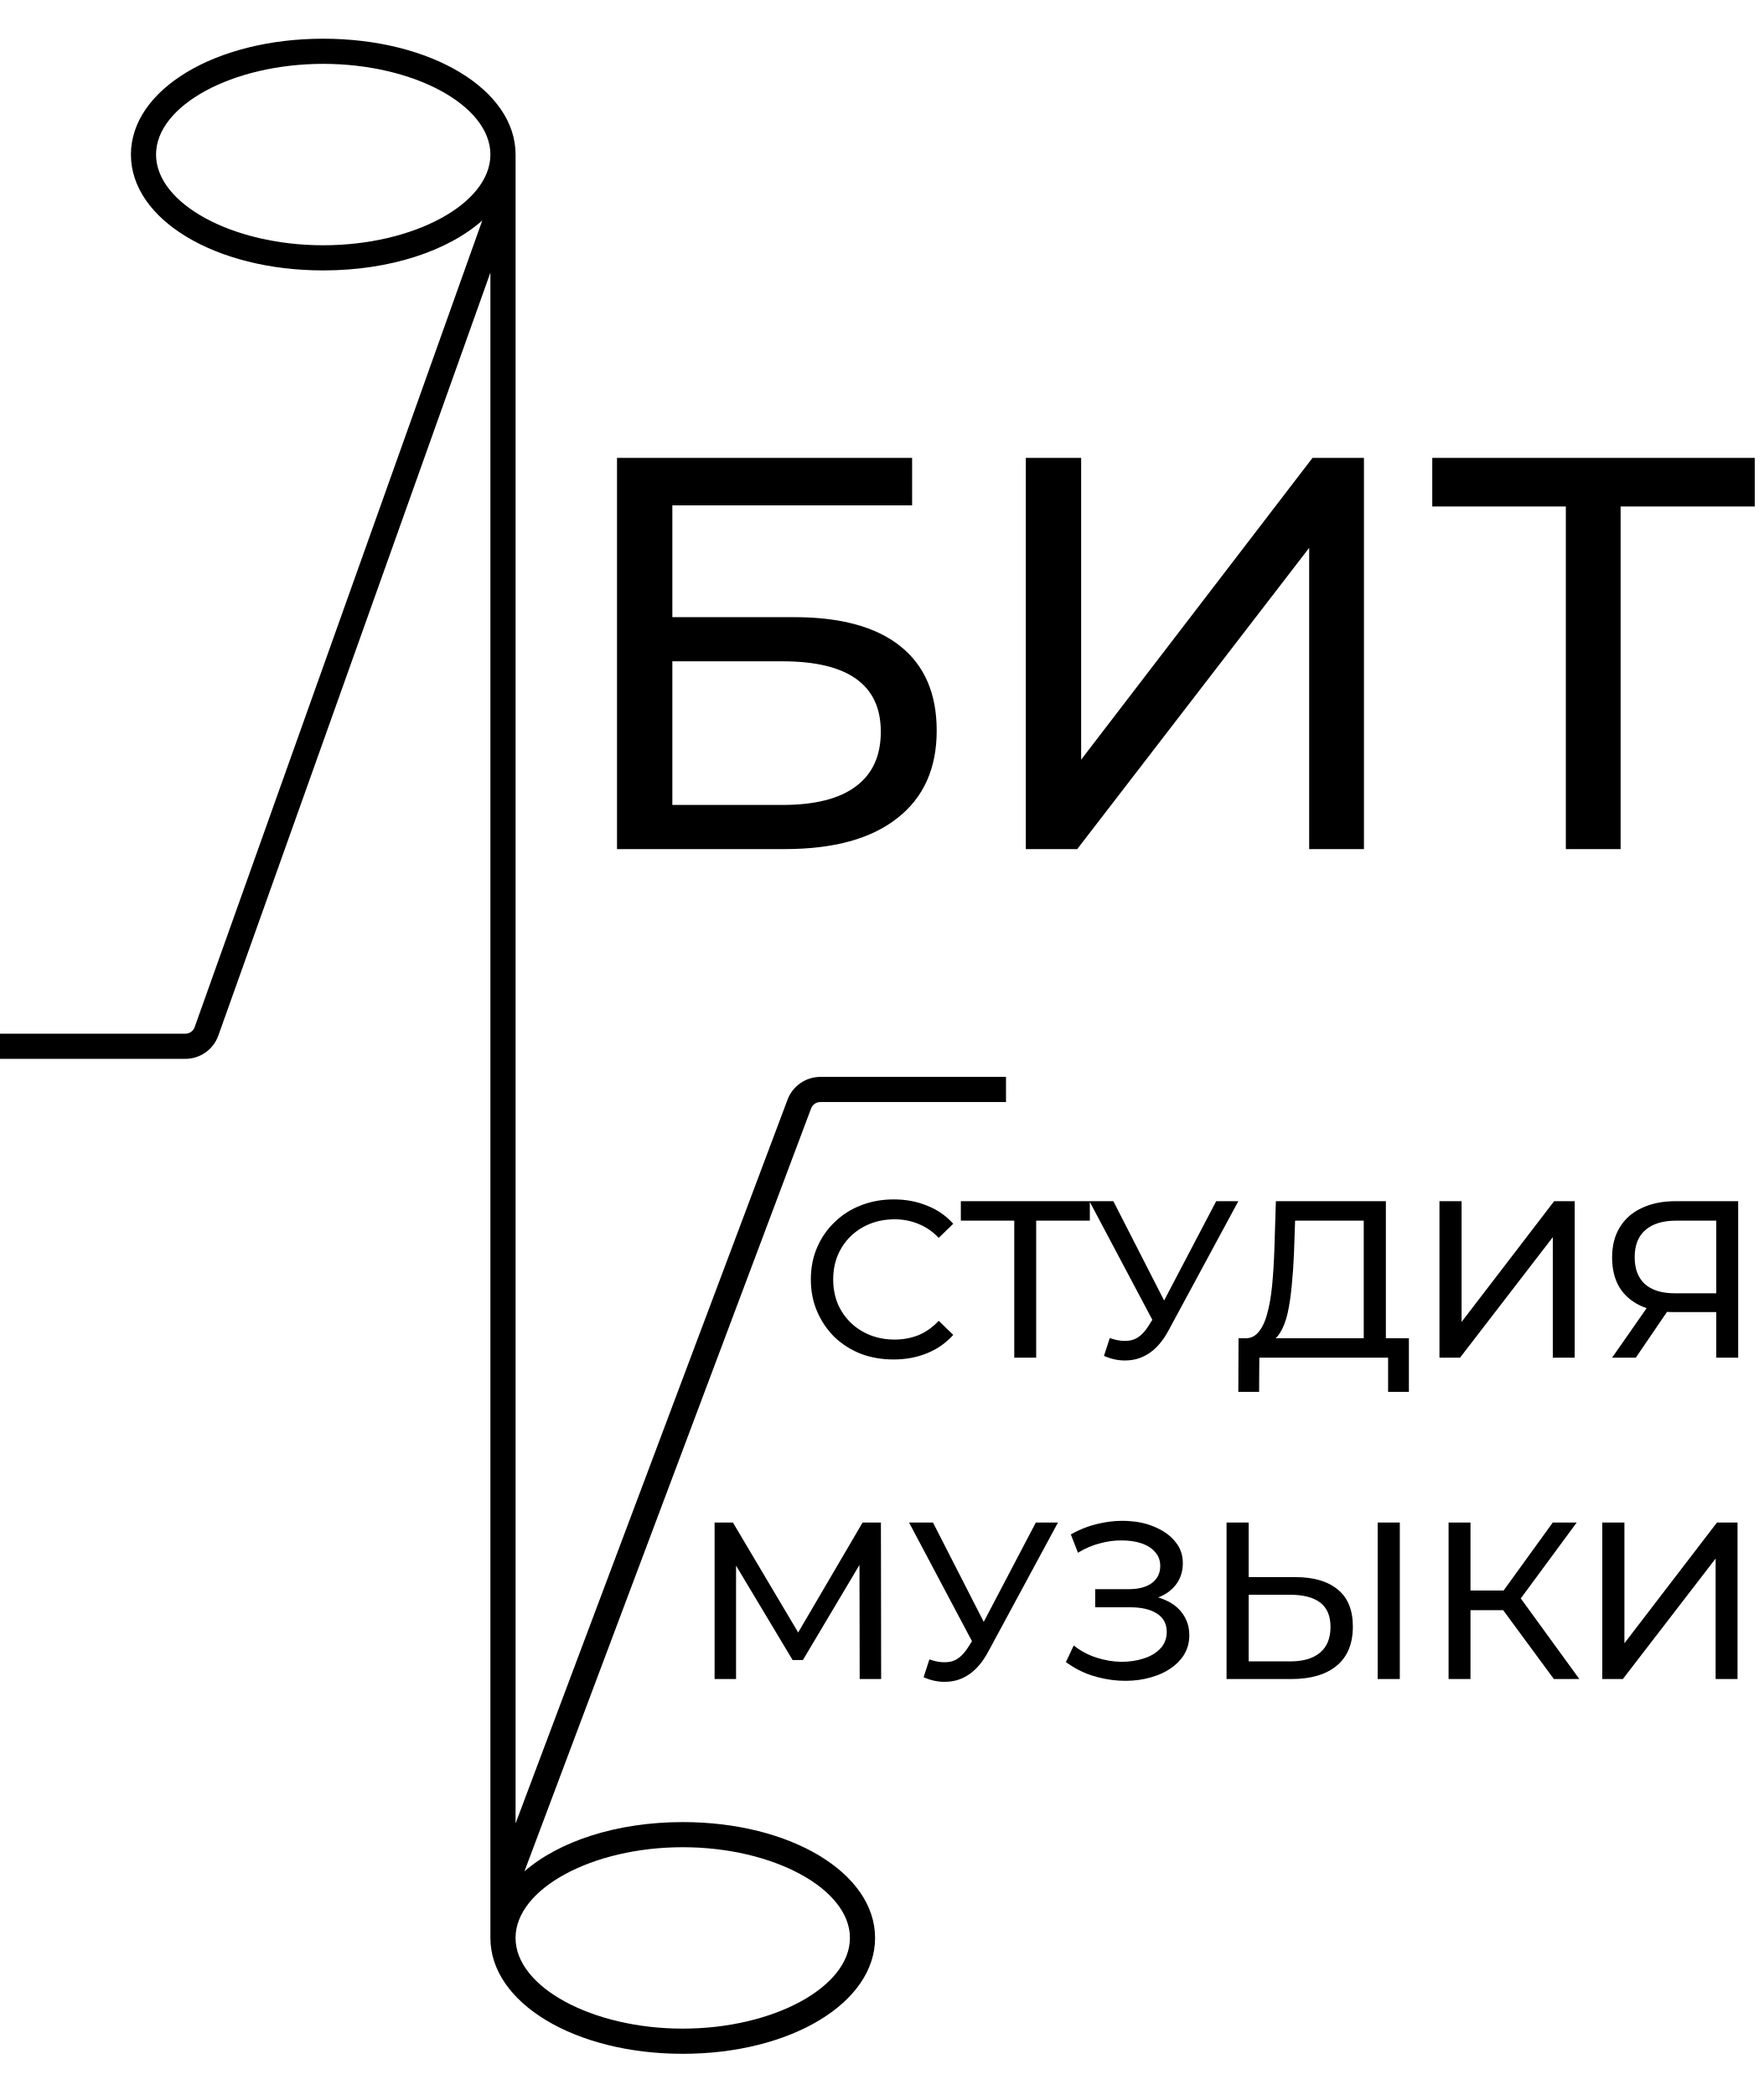
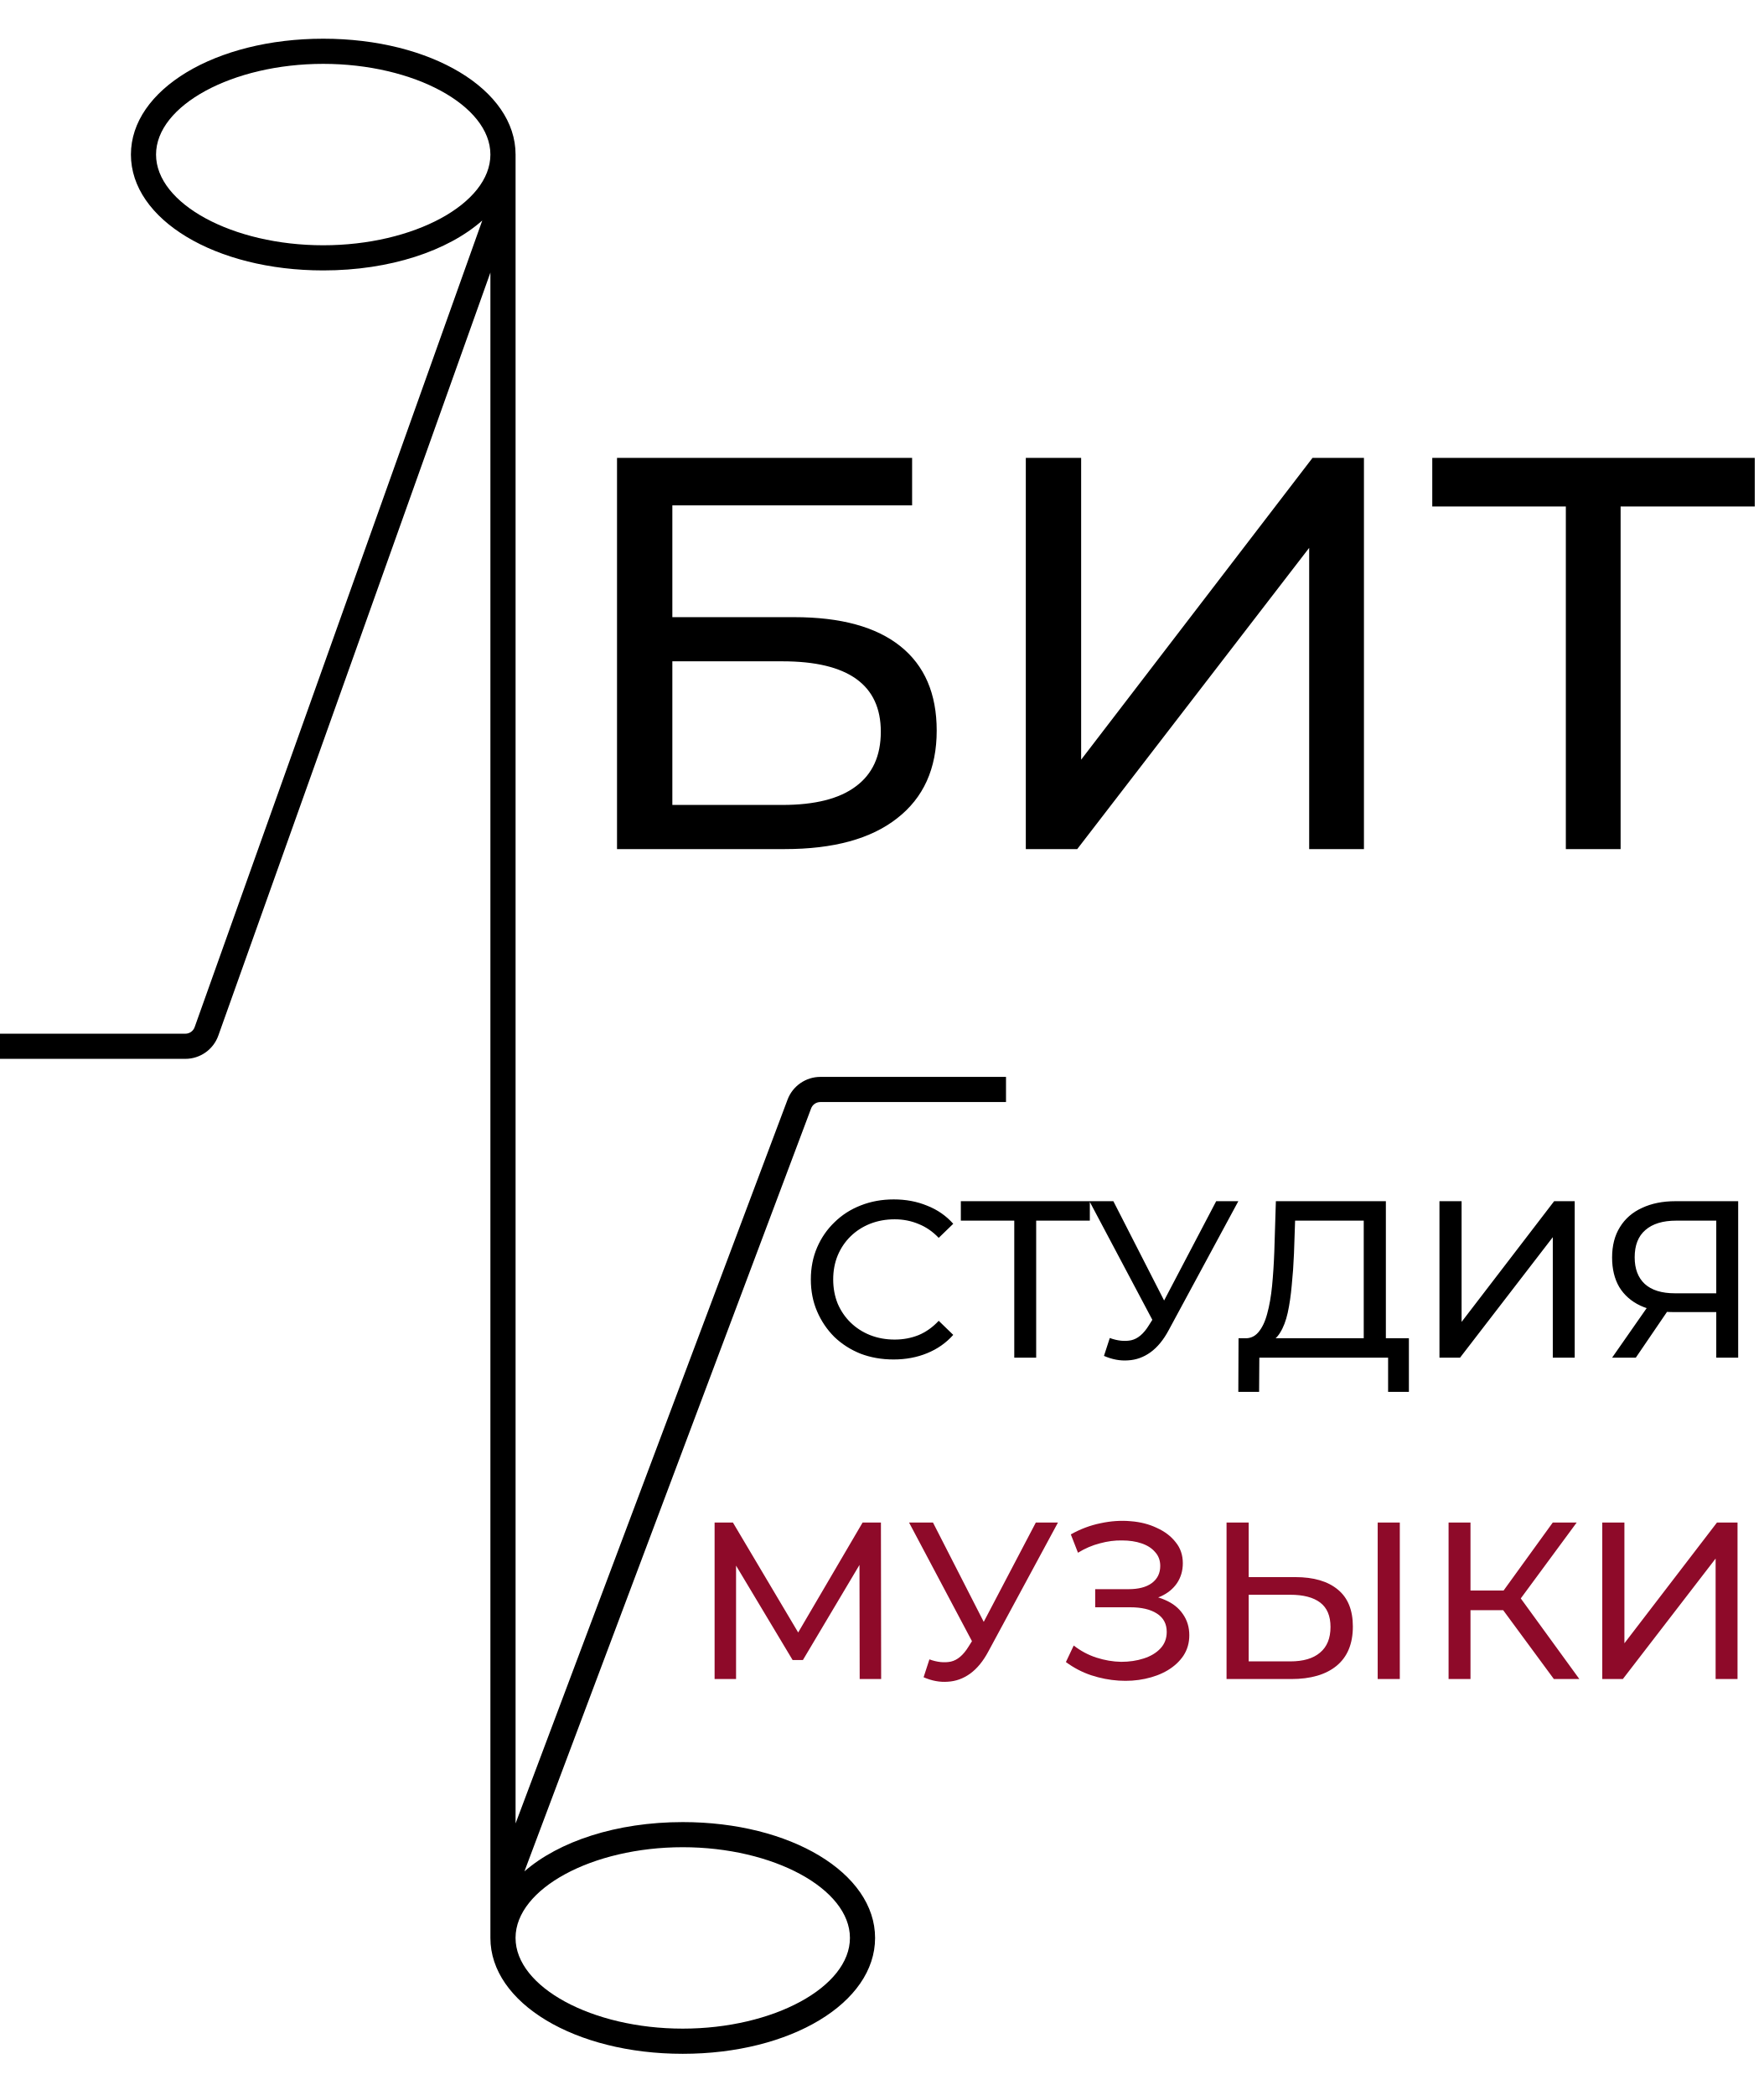
<svg xmlns="http://www.w3.org/2000/svg" width="101" height="120" viewBox="0 0 631 722" fill="#000">
  <path d="M293.54 380.52H360V371.52H293.54C288.36 371.52 283.66 374.78 281.84 379.62L184.5 638.67V41.46C184.5 18.21 154.27 0 115.67 0C77.08 0 46.85 18.21 46.85 41.46C46.85 64.71 77.08 82.92 115.67 82.92C139.59 82.92 160.29 75.92 172.58 65.06L69.65 353.73C69.15 355.12 67.83 356.06 66.35 356.06H0V365.06H66.35C71.62 365.06 76.35 361.72 78.12 356.76L175.49 83.69V679.58C175.49 679.6 175.49 679.63 175.49 679.65C175.49 702.9 205.72 721.11 244.32 721.11C282.92 721.11 313.15 702.9 313.15 679.65C313.15 656.4 282.92 638.19 244.32 638.19C220.56 638.19 199.99 645.1 187.67 655.82L290.26 382.79C290.77 381.43 292.09 380.52 293.54 380.52ZM115.66 73.92C83.23 73.92 55.84 59.06 55.84 41.46C55.84 23.86 83.23 9 115.66 9C148.09 9 175.49 23.86 175.49 41.46C175.49 59.06 148.09 73.92 115.66 73.92ZM244.32 647.18C276.75 647.18 304.15 662.05 304.15 679.64C304.15 697.23 276.75 712.1 244.32 712.1C211.89 712.1 184.49 697.23 184.49 679.64V679.58C184.56 662.01 211.93 647.18 244.32 647.18Z" fill="#000" />
  <path d="M220.8 290V150H326.4V167H240.6V207H284.2C300.867 207 313.533 210.467 322.2 217.4C330.867 224.333 335.2 234.4 335.2 247.6C335.2 261.2 330.467 271.667 321 279C311.667 286.333 298.267 290 280.8 290H220.8ZM240.6 274.2H280C291.6 274.2 300.333 272 306.2 267.6C312.2 263.2 315.2 256.667 315.2 248C315.2 231.2 303.467 222.8 280 222.8H240.6V274.2ZM367.089 290V150H386.889V258L469.689 150H488.089V290H468.489V182.2L385.489 290H367.089ZM560.338 290V162.2L565.338 167.4H512.538V150H627.938V167.4H575.138L579.938 162.2V290H560.338Z" fill="#000" />
  <path d="M319.76 472.64C315.493 472.64 311.547 471.947 307.92 470.56C304.347 469.12 301.227 467.12 298.56 464.56C295.947 461.947 293.893 458.907 292.4 455.44C290.907 451.973 290.16 448.16 290.16 444C290.16 439.84 290.907 436.027 292.4 432.56C293.893 429.093 295.973 426.08 298.64 423.52C301.307 420.907 304.427 418.907 308 417.52C311.627 416.08 315.573 415.36 319.84 415.36C324.16 415.36 328.133 416.107 331.76 417.6C335.44 419.04 338.56 421.2 341.12 424.08L335.92 429.12C333.787 426.88 331.387 425.227 328.72 424.16C326.053 423.04 323.2 422.48 320.16 422.48C317.013 422.48 314.08 423.013 311.36 424.08C308.693 425.147 306.373 426.64 304.4 428.56C302.427 430.48 300.88 432.773 299.76 435.44C298.693 438.053 298.16 440.907 298.16 444C298.16 447.093 298.693 449.973 299.76 452.64C300.88 455.253 302.427 457.52 304.4 459.44C306.373 461.36 308.693 462.853 311.36 463.92C314.08 464.987 317.013 465.52 320.16 465.52C323.2 465.52 326.053 464.987 328.72 463.92C331.387 462.8 333.787 461.093 335.92 458.8L341.12 463.84C338.56 466.72 335.44 468.907 331.76 470.4C328.133 471.893 324.133 472.64 319.76 472.64ZM362.957 472V420.88L364.957 422.96H343.837V416H389.997V422.96H368.877L370.797 420.88V472H362.957ZM397.138 464.96C399.911 465.973 402.471 466.24 404.818 465.76C407.165 465.227 409.271 463.44 411.138 460.4L413.858 456.08L414.658 455.2L435.218 416H443.138L418.258 462.08C416.391 465.6 414.205 468.267 411.698 470.08C409.245 471.84 406.578 472.8 403.698 472.96C400.871 473.173 397.991 472.64 395.058 471.36L397.138 464.96ZM414.418 462.32L389.858 416H398.418L418.818 455.92L414.418 462.32ZM488.014 468.24V422.96H463.454L463.054 434.72C462.894 438.667 462.627 442.453 462.254 446.08C461.934 449.707 461.454 452.987 460.814 455.92C460.174 458.8 459.267 461.173 458.094 463.04C456.974 464.907 455.534 466.053 453.774 466.48L445.134 465.04C447.214 465.2 448.92 464.507 450.254 462.96C451.64 461.36 452.707 459.147 453.454 456.32C454.254 453.44 454.84 450.107 455.214 446.32C455.587 442.48 455.854 438.373 456.014 434L456.574 416H495.934V468.24H488.014ZM443.134 484.24L443.214 465.04H504.174V484.24H496.734V472H450.654L450.574 484.24H443.134ZM515.111 472V416H523.031V459.2L556.151 416H563.511V472H555.671V428.88L522.471 472H515.111ZM614.17 472V453.76L616.25 455.68H598.73C594.197 455.68 590.277 454.907 586.97 453.36C583.717 451.813 581.21 449.6 579.45 446.72C577.743 443.787 576.89 440.267 576.89 436.16C576.89 431.893 577.823 428.267 579.69 425.28C581.557 422.24 584.197 419.947 587.61 418.4C591.023 416.8 594.997 416 599.53 416H622.01V472H614.17ZM576.89 472L590.73 452.16H598.89L585.37 472H576.89ZM614.17 451.2V420.64L616.25 422.96H599.85C595.05 422.96 591.37 424.08 588.81 426.32C586.25 428.507 584.97 431.76 584.97 436.08C584.97 440.187 586.17 443.36 588.57 445.6C591.023 447.84 594.623 448.96 599.37 448.96H616.25L614.17 451.2Z" fill="#000" />
-   <path d="M255.72 587V531H262.28L287.4 573.32H283.88L308.68 531H315.24L315.32 587H307.64L307.56 543.08H309.4L287.32 580.2H283.64L261.4 543.08H263.4V587H255.72ZM332.591 579.96C335.365 580.973 337.925 581.24 340.271 580.76C342.618 580.227 344.725 578.44 346.591 575.4L349.311 571.08L350.111 570.2L370.671 531H378.591L353.711 577.08C351.845 580.6 349.658 583.267 347.151 585.08C344.698 586.84 342.031 587.8 339.151 587.96C336.325 588.173 333.445 587.64 330.511 586.36L332.591 579.96ZM349.871 577.32L325.311 531H333.871L354.271 570.92L349.871 577.32ZM381.435 580.92L384.235 575C386.688 576.92 389.382 578.36 392.315 579.32C395.302 580.28 398.262 580.787 401.195 580.84C404.128 580.84 406.822 580.44 409.275 579.64C411.782 578.84 413.782 577.64 415.275 576.04C416.768 574.44 417.515 572.467 417.515 570.12C417.515 567.24 416.342 565.053 413.995 563.56C411.702 562.067 408.502 561.32 404.395 561.32H391.915V554.84H403.835C407.408 554.84 410.182 554.12 412.155 552.68C414.182 551.187 415.195 549.133 415.195 546.52C415.195 544.547 414.582 542.893 413.355 541.56C412.182 540.173 410.555 539.133 408.475 538.44C406.448 537.747 404.128 537.4 401.515 537.4C398.955 537.347 396.315 537.693 393.595 538.44C390.875 539.133 388.262 540.253 385.755 541.8L383.195 535.24C386.608 533.32 390.155 531.987 393.835 531.24C397.568 530.44 401.168 530.2 404.635 530.52C408.102 530.787 411.222 531.587 413.995 532.92C416.822 534.2 419.062 535.907 420.715 538.04C422.422 540.12 423.275 542.627 423.275 545.56C423.275 548.227 422.582 550.6 421.195 552.68C419.808 554.707 417.888 556.28 415.435 557.4C412.982 558.467 410.128 559 406.875 559L407.195 556.84C410.928 556.84 414.155 557.453 416.875 558.68C419.648 559.853 421.782 561.533 423.275 563.72C424.822 565.907 425.595 568.44 425.595 571.32C425.595 574.04 424.902 576.467 423.515 578.6C422.128 580.68 420.235 582.44 417.835 583.88C415.488 585.267 412.795 586.28 409.755 586.92C406.768 587.56 403.622 587.773 400.315 587.56C397.008 587.347 393.728 586.707 390.475 585.64C387.275 584.573 384.262 583 381.435 580.92ZM463.483 550.52C470.096 550.52 475.19 552.013 478.763 555C482.336 557.933 484.123 562.333 484.123 568.2C484.123 574.387 482.176 579.08 478.283 582.28C474.443 585.427 469.03 587 462.043 587H438.923V531H446.843V550.52H463.483ZM461.723 580.68C466.363 580.68 469.91 579.64 472.363 577.56C474.87 575.48 476.123 572.413 476.123 568.36C476.123 564.413 474.896 561.507 472.443 559.64C469.99 557.773 466.416 556.84 461.723 556.84H446.843V580.68H461.723ZM493.003 587V531H500.923V587H493.003ZM556.056 587L535.736 559.4L542.216 555.4L565.176 587H556.056ZM518.376 587V531H526.216V587H518.376ZM523.816 562.36V555.32H541.976V562.36H523.816ZM542.936 559.88L535.576 558.76L555.656 531H564.216L542.936 559.88ZM573.376 587V531H581.296V574.2L614.416 531H621.776V587H613.936V543.88L580.736 587H573.376Z" fill="#000" />
+   <path d="M255.72 587V531H262.28L287.4 573.32H283.88L308.68 531H315.24L315.32 587H307.64L307.56 543.08H309.4L287.32 580.2H283.64L261.4 543.08H263.4V587H255.72ZM332.591 579.96C335.365 580.973 337.925 581.24 340.271 580.76C342.618 580.227 344.725 578.44 346.591 575.4L349.311 571.08L350.111 570.2L370.671 531H378.591L353.711 577.08C351.845 580.6 349.658 583.267 347.151 585.08C344.698 586.84 342.031 587.8 339.151 587.96C336.325 588.173 333.445 587.64 330.511 586.36L332.591 579.96ZM349.871 577.32L325.311 531H333.871L354.271 570.92L349.871 577.32ZM381.435 580.92L384.235 575C386.688 576.92 389.382 578.36 392.315 579.32C395.302 580.28 398.262 580.787 401.195 580.84C404.128 580.84 406.822 580.44 409.275 579.64C411.782 578.84 413.782 577.64 415.275 576.04C416.768 574.44 417.515 572.467 417.515 570.12C417.515 567.24 416.342 565.053 413.995 563.56C411.702 562.067 408.502 561.32 404.395 561.32H391.915V554.84H403.835C407.408 554.84 410.182 554.12 412.155 552.68C414.182 551.187 415.195 549.133 415.195 546.52C415.195 544.547 414.582 542.893 413.355 541.56C412.182 540.173 410.555 539.133 408.475 538.44C406.448 537.747 404.128 537.4 401.515 537.4C398.955 537.347 396.315 537.693 393.595 538.44C390.875 539.133 388.262 540.253 385.755 541.8L383.195 535.24C386.608 533.32 390.155 531.987 393.835 531.24C397.568 530.44 401.168 530.2 404.635 530.52C408.102 530.787 411.222 531.587 413.995 532.92C416.822 534.2 419.062 535.907 420.715 538.04C422.422 540.12 423.275 542.627 423.275 545.56C423.275 548.227 422.582 550.6 421.195 552.68C419.808 554.707 417.888 556.28 415.435 557.4C412.982 558.467 410.128 559 406.875 559L407.195 556.84C410.928 556.84 414.155 557.453 416.875 558.68C419.648 559.853 421.782 561.533 423.275 563.72C424.822 565.907 425.595 568.44 425.595 571.32C425.595 574.04 424.902 576.467 423.515 578.6C422.128 580.68 420.235 582.44 417.835 583.88C415.488 585.267 412.795 586.28 409.755 586.92C406.768 587.56 403.622 587.773 400.315 587.56C397.008 587.347 393.728 586.707 390.475 585.64C387.275 584.573 384.262 583 381.435 580.92ZM463.483 550.52C470.096 550.52 475.19 552.013 478.763 555C482.336 557.933 484.123 562.333 484.123 568.2C484.123 574.387 482.176 579.08 478.283 582.28C474.443 585.427 469.03 587 462.043 587H438.923V531H446.843V550.52H463.483ZM461.723 580.68C466.363 580.68 469.91 579.64 472.363 577.56C474.87 575.48 476.123 572.413 476.123 568.36C476.123 564.413 474.896 561.507 472.443 559.64C469.99 557.773 466.416 556.84 461.723 556.84H446.843V580.68H461.723ZM493.003 587V531H500.923V587H493.003ZM556.056 587L535.736 559.4L542.216 555.4L565.176 587H556.056ZM518.376 587V531H526.216V587H518.376ZM523.816 562.36V555.32H541.976V562.36H523.816ZM542.936 559.88L535.576 558.76L555.656 531H564.216L542.936 559.88ZM573.376 587V531H581.296V574.2L614.416 531H621.776V587H613.936V543.88L580.736 587H573.376Z" fill="#8e0a29" />
</svg>
